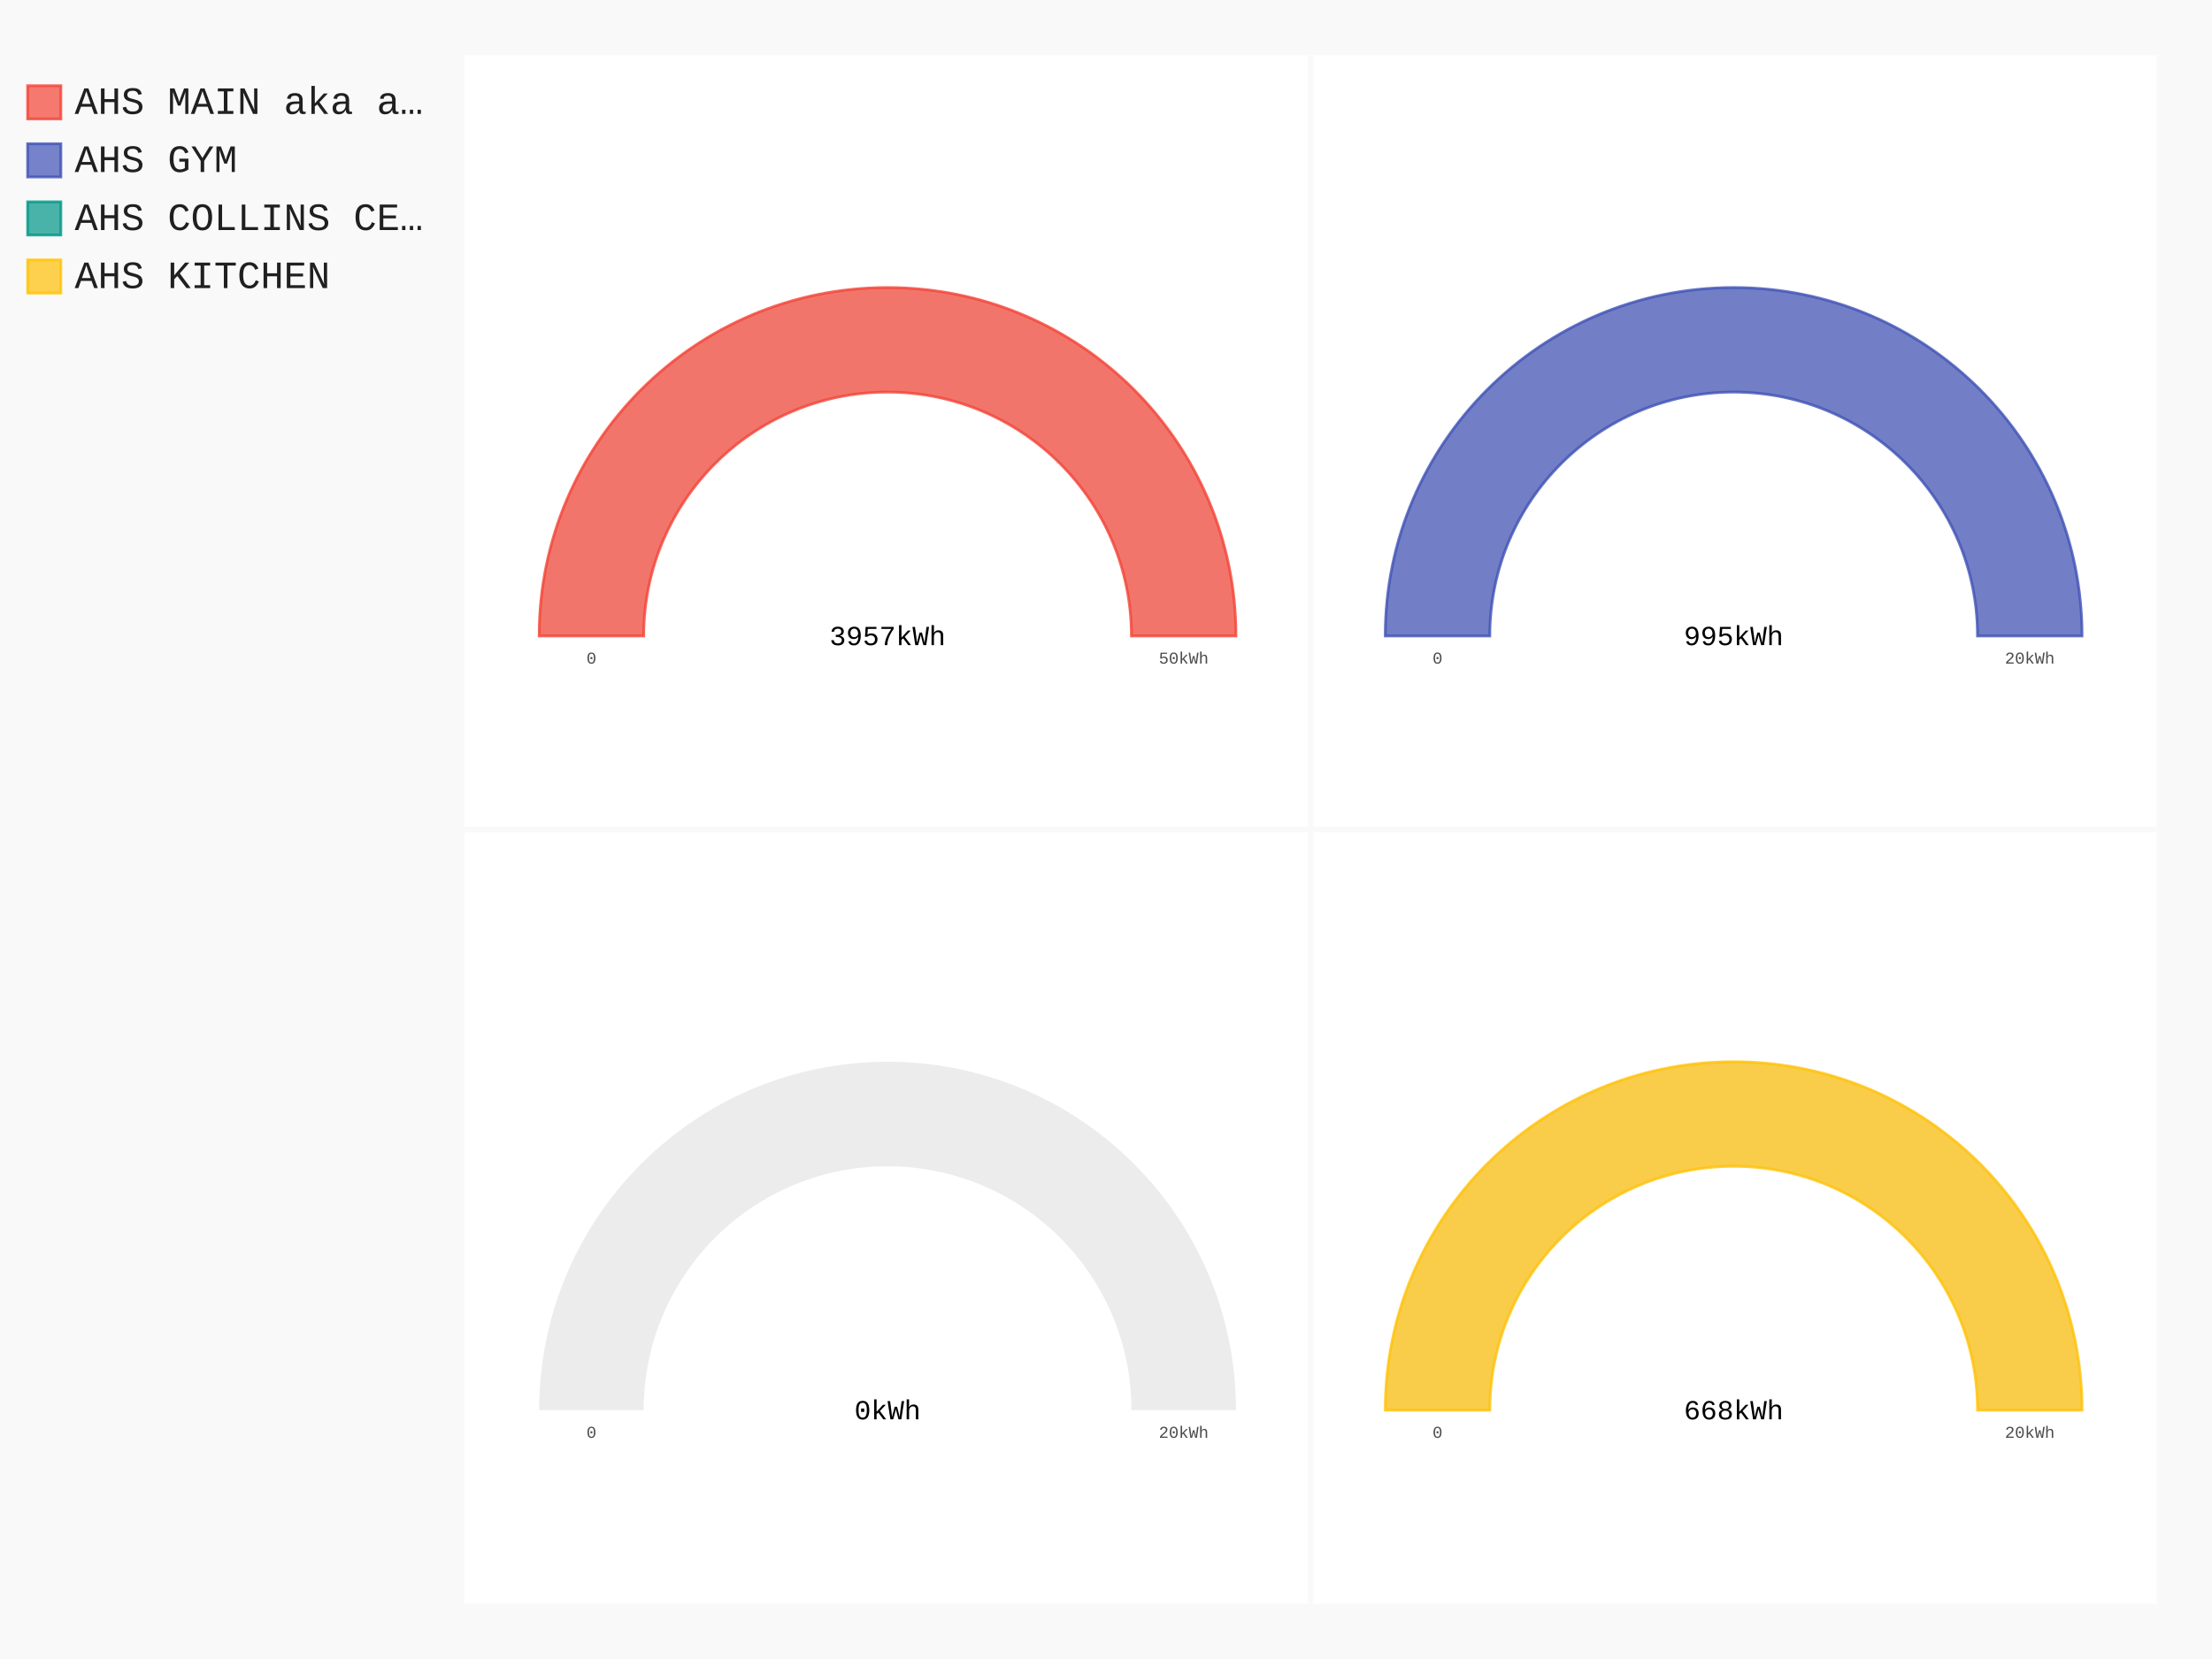
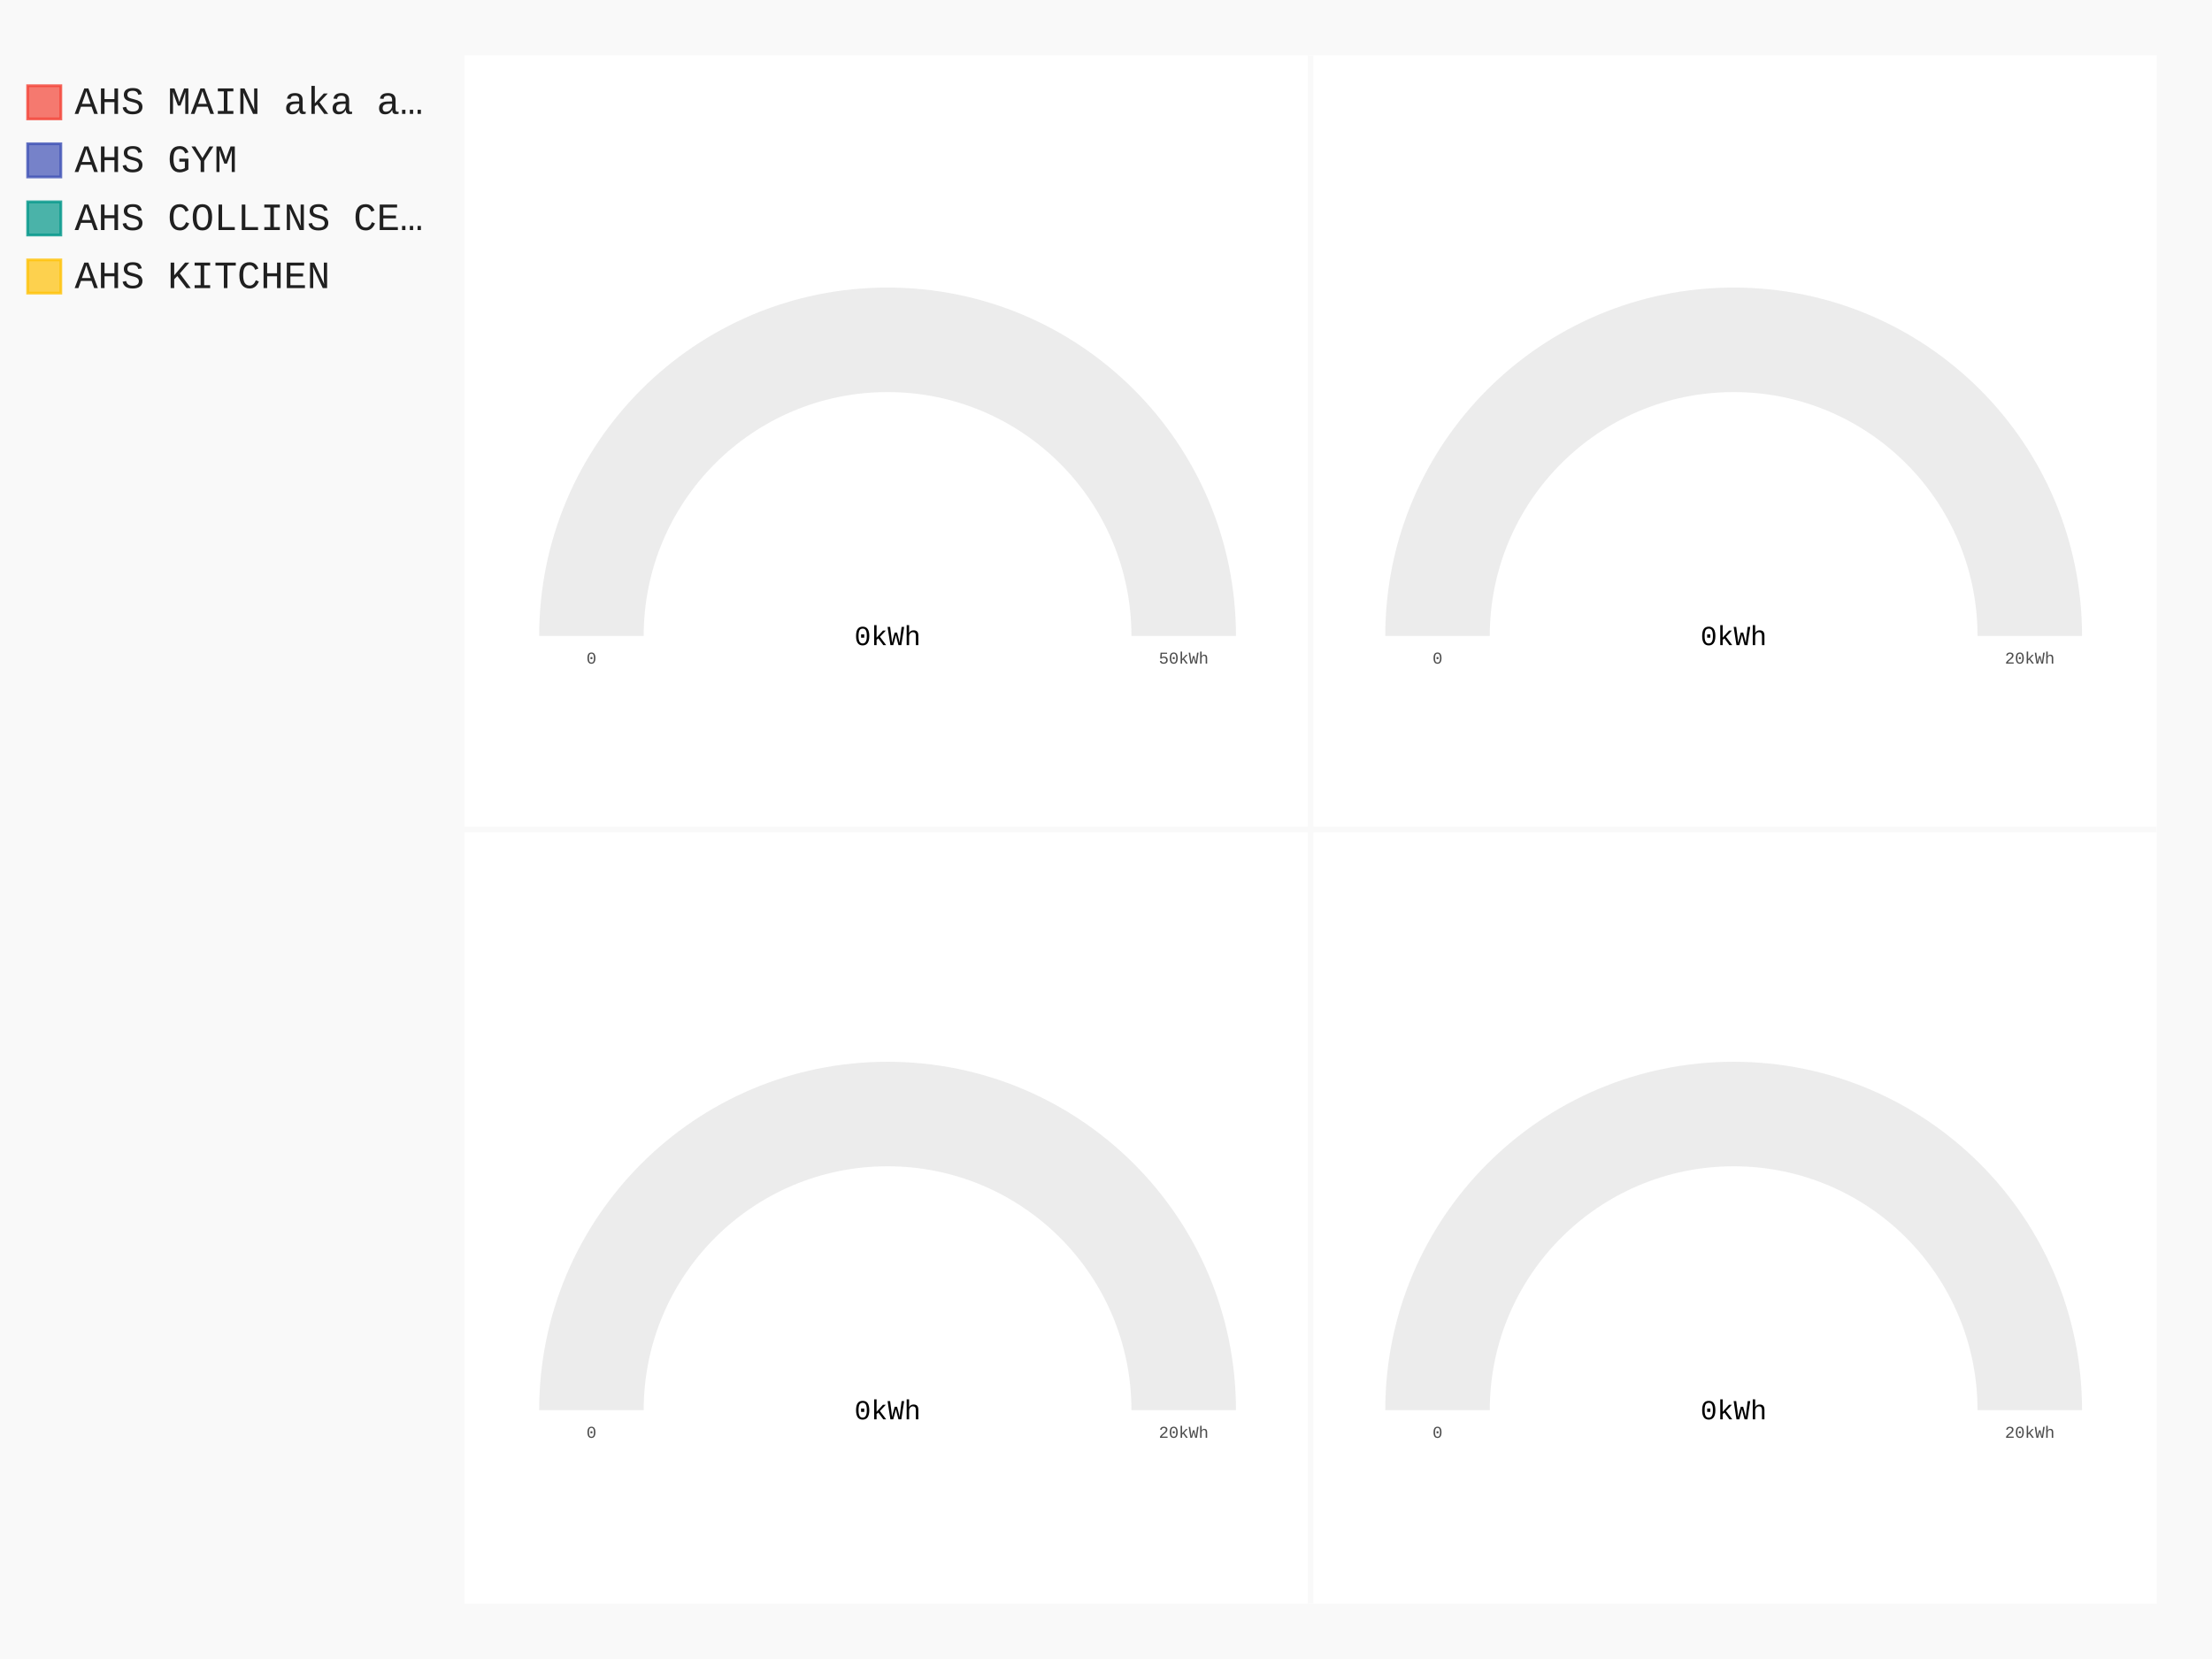
- <svg xmlns="http://www.w3.org/2000/svg" class="pygal-chart" id="chart-7dc1f81c-6e24-409c-8d43-5bb65bb8c310" viewBox="0 0 800 600">
+ <svg xmlns="http://www.w3.org/2000/svg" class="pygal-chart" id="chart-55af9d8d-6934-4fcb-901d-e4a587313357" viewBox="0 0 800 600">
  <defs>
-     <style type="text/css">#chart-7dc1f81c-6e24-409c-8d43-5bb65bb8c310{-webkit-user-select:none;-webkit-font-smoothing:antialiased;font-family:Consolas,"Liberation Mono",Menlo,Courier,monospace}#chart-7dc1f81c-6e24-409c-8d43-5bb65bb8c310 .title{font-family:Consolas,"Liberation Mono",Menlo,Courier,monospace;font-size:16px}#chart-7dc1f81c-6e24-409c-8d43-5bb65bb8c310 .legends .legend text{font-family:Consolas,"Liberation Mono",Menlo,Courier,monospace;font-size:14px}#chart-7dc1f81c-6e24-409c-8d43-5bb65bb8c310 .axis text{font-family:Consolas,"Liberation Mono",Menlo,Courier,monospace;font-size:10px}#chart-7dc1f81c-6e24-409c-8d43-5bb65bb8c310 .axis text.major{font-family:Consolas,"Liberation Mono",Menlo,Courier,monospace;font-size:10px}#chart-7dc1f81c-6e24-409c-8d43-5bb65bb8c310 .text-overlay text.value{font-family:Consolas,"Liberation Mono",Menlo,Courier,monospace;font-size:10px}#chart-7dc1f81c-6e24-409c-8d43-5bb65bb8c310 .text-overlay text.label{font-family:Consolas,"Liberation Mono",Menlo,Courier,monospace;font-size:10px}#chart-7dc1f81c-6e24-409c-8d43-5bb65bb8c310 .tooltip{font-family:Consolas,"Liberation Mono",Menlo,Courier,monospace;font-size:14px}#chart-7dc1f81c-6e24-409c-8d43-5bb65bb8c310 text.no_data{font-family:Consolas,"Liberation Mono",Menlo,Courier,monospace;font-size:64px}
- #chart-7dc1f81c-6e24-409c-8d43-5bb65bb8c310{background-color:rgba(249,249,249,1)}#chart-7dc1f81c-6e24-409c-8d43-5bb65bb8c310 path,#chart-7dc1f81c-6e24-409c-8d43-5bb65bb8c310 line,#chart-7dc1f81c-6e24-409c-8d43-5bb65bb8c310 rect,#chart-7dc1f81c-6e24-409c-8d43-5bb65bb8c310 circle{-webkit-transition:150ms;-moz-transition:150ms;transition:150ms}#chart-7dc1f81c-6e24-409c-8d43-5bb65bb8c310 .graph &gt; .background{fill:rgba(249,249,249,1)}#chart-7dc1f81c-6e24-409c-8d43-5bb65bb8c310 .plot &gt; .background{fill:rgba(255,255,255,1)}#chart-7dc1f81c-6e24-409c-8d43-5bb65bb8c310 .graph{fill:rgba(0,0,0,.87)}#chart-7dc1f81c-6e24-409c-8d43-5bb65bb8c310 text.no_data{fill:rgba(0,0,0,1)}#chart-7dc1f81c-6e24-409c-8d43-5bb65bb8c310 .title{fill:rgba(0,0,0,1)}#chart-7dc1f81c-6e24-409c-8d43-5bb65bb8c310 .legends .legend text{fill:rgba(0,0,0,.87)}#chart-7dc1f81c-6e24-409c-8d43-5bb65bb8c310 .legends .legend:hover text{fill:rgba(0,0,0,1)}#chart-7dc1f81c-6e24-409c-8d43-5bb65bb8c310 .axis .line{stroke:rgba(0,0,0,1)}#chart-7dc1f81c-6e24-409c-8d43-5bb65bb8c310 .axis .guide.line{stroke:rgba(0,0,0,.54)}#chart-7dc1f81c-6e24-409c-8d43-5bb65bb8c310 .axis .major.line{stroke:rgba(0,0,0,.87)}#chart-7dc1f81c-6e24-409c-8d43-5bb65bb8c310 .axis text.major{fill:rgba(0,0,0,1)}#chart-7dc1f81c-6e24-409c-8d43-5bb65bb8c310 .axis.y .guides:hover .guide.line,#chart-7dc1f81c-6e24-409c-8d43-5bb65bb8c310 .line-graph .axis.x .guides:hover .guide.line,#chart-7dc1f81c-6e24-409c-8d43-5bb65bb8c310 .stackedline-graph .axis.x .guides:hover .guide.line,#chart-7dc1f81c-6e24-409c-8d43-5bb65bb8c310 .xy-graph .axis.x .guides:hover .guide.line{stroke:rgba(0,0,0,1)}#chart-7dc1f81c-6e24-409c-8d43-5bb65bb8c310 .axis .guides:hover text{fill:rgba(0,0,0,1)}#chart-7dc1f81c-6e24-409c-8d43-5bb65bb8c310 .reactive{fill-opacity:.7;stroke-opacity:.8}#chart-7dc1f81c-6e24-409c-8d43-5bb65bb8c310 .ci{stroke:rgba(0,0,0,.87)}#chart-7dc1f81c-6e24-409c-8d43-5bb65bb8c310 .reactive.active,#chart-7dc1f81c-6e24-409c-8d43-5bb65bb8c310 .active .reactive{fill-opacity:.8;stroke-opacity:.9;stroke-width:4}#chart-7dc1f81c-6e24-409c-8d43-5bb65bb8c310 .ci .reactive.active{stroke-width:1.5}#chart-7dc1f81c-6e24-409c-8d43-5bb65bb8c310 .series text{fill:rgba(0,0,0,1)}#chart-7dc1f81c-6e24-409c-8d43-5bb65bb8c310 .tooltip rect{fill:rgba(255,255,255,1);stroke:rgba(0,0,0,1);-webkit-transition:opacity 150ms;-moz-transition:opacity 150ms;transition:opacity 150ms}#chart-7dc1f81c-6e24-409c-8d43-5bb65bb8c310 .tooltip .label{fill:rgba(0,0,0,.87)}#chart-7dc1f81c-6e24-409c-8d43-5bb65bb8c310 .tooltip .label{fill:rgba(0,0,0,.87)}#chart-7dc1f81c-6e24-409c-8d43-5bb65bb8c310 .tooltip .legend{font-size:.8em;fill:rgba(0,0,0,.54)}#chart-7dc1f81c-6e24-409c-8d43-5bb65bb8c310 .tooltip .x_label{font-size:.6em;fill:rgba(0,0,0,1)}#chart-7dc1f81c-6e24-409c-8d43-5bb65bb8c310 .tooltip .xlink{font-size:.5em;text-decoration:underline}#chart-7dc1f81c-6e24-409c-8d43-5bb65bb8c310 .tooltip .value{font-size:1.5em}#chart-7dc1f81c-6e24-409c-8d43-5bb65bb8c310 .bound{font-size:.5em}#chart-7dc1f81c-6e24-409c-8d43-5bb65bb8c310 .max-value{font-size:.75em;fill:rgba(0,0,0,.54)}#chart-7dc1f81c-6e24-409c-8d43-5bb65bb8c310 .map-element{fill:rgba(255,255,255,1);stroke:rgba(0,0,0,.54) !important}#chart-7dc1f81c-6e24-409c-8d43-5bb65bb8c310 .map-element .reactive{fill-opacity:inherit;stroke-opacity:inherit}#chart-7dc1f81c-6e24-409c-8d43-5bb65bb8c310 .color-0,#chart-7dc1f81c-6e24-409c-8d43-5bb65bb8c310 .color-0 a:visited{stroke:#F44336;fill:#F44336}#chart-7dc1f81c-6e24-409c-8d43-5bb65bb8c310 .color-1,#chart-7dc1f81c-6e24-409c-8d43-5bb65bb8c310 .color-1 a:visited{stroke:#3F51B5;fill:#3F51B5}#chart-7dc1f81c-6e24-409c-8d43-5bb65bb8c310 .color-2,#chart-7dc1f81c-6e24-409c-8d43-5bb65bb8c310 .color-2 a:visited{stroke:#009688;fill:#009688}#chart-7dc1f81c-6e24-409c-8d43-5bb65bb8c310 .color-3,#chart-7dc1f81c-6e24-409c-8d43-5bb65bb8c310 .color-3 a:visited{stroke:#FFC107;fill:#FFC107}#chart-7dc1f81c-6e24-409c-8d43-5bb65bb8c310 .text-overlay .color-0 text{fill:black}#chart-7dc1f81c-6e24-409c-8d43-5bb65bb8c310 .text-overlay .color-1 text{fill:black}#chart-7dc1f81c-6e24-409c-8d43-5bb65bb8c310 .text-overlay .color-2 text{fill:black}#chart-7dc1f81c-6e24-409c-8d43-5bb65bb8c310 .text-overlay .color-3 text{fill:black}
- #chart-7dc1f81c-6e24-409c-8d43-5bb65bb8c310 text.no_data{text-anchor:middle}#chart-7dc1f81c-6e24-409c-8d43-5bb65bb8c310 .guide.line{fill:none}#chart-7dc1f81c-6e24-409c-8d43-5bb65bb8c310 .centered{text-anchor:middle}#chart-7dc1f81c-6e24-409c-8d43-5bb65bb8c310 .title{text-anchor:middle}#chart-7dc1f81c-6e24-409c-8d43-5bb65bb8c310 .legends .legend text{fill-opacity:1}#chart-7dc1f81c-6e24-409c-8d43-5bb65bb8c310 .axis.x text{text-anchor:middle}#chart-7dc1f81c-6e24-409c-8d43-5bb65bb8c310 .axis.x:not(.web) text[transform]{text-anchor:start}#chart-7dc1f81c-6e24-409c-8d43-5bb65bb8c310 .axis.x:not(.web) text[transform].backwards{text-anchor:end}#chart-7dc1f81c-6e24-409c-8d43-5bb65bb8c310 .axis.y text{text-anchor:end}#chart-7dc1f81c-6e24-409c-8d43-5bb65bb8c310 .axis.y text[transform].backwards{text-anchor:start}#chart-7dc1f81c-6e24-409c-8d43-5bb65bb8c310 .axis.y2 text{text-anchor:start}#chart-7dc1f81c-6e24-409c-8d43-5bb65bb8c310 .axis.y2 text[transform].backwards{text-anchor:end}#chart-7dc1f81c-6e24-409c-8d43-5bb65bb8c310 .axis .guide.line{stroke-dasharray:4,4}#chart-7dc1f81c-6e24-409c-8d43-5bb65bb8c310 .axis .major.guide.line{stroke-dasharray:6,6}#chart-7dc1f81c-6e24-409c-8d43-5bb65bb8c310 .horizontal .axis.y .guide.line,#chart-7dc1f81c-6e24-409c-8d43-5bb65bb8c310 .horizontal .axis.y2 .guide.line,#chart-7dc1f81c-6e24-409c-8d43-5bb65bb8c310 .vertical .axis.x .guide.line{opacity:0}#chart-7dc1f81c-6e24-409c-8d43-5bb65bb8c310 .horizontal .axis.always_show .guide.line,#chart-7dc1f81c-6e24-409c-8d43-5bb65bb8c310 .vertical .axis.always_show .guide.line{opacity:1 !important}#chart-7dc1f81c-6e24-409c-8d43-5bb65bb8c310 .axis.y .guides:hover .guide.line,#chart-7dc1f81c-6e24-409c-8d43-5bb65bb8c310 .axis.y2 .guides:hover .guide.line,#chart-7dc1f81c-6e24-409c-8d43-5bb65bb8c310 .axis.x .guides:hover .guide.line{opacity:1}#chart-7dc1f81c-6e24-409c-8d43-5bb65bb8c310 .axis .guides:hover text{opacity:1}#chart-7dc1f81c-6e24-409c-8d43-5bb65bb8c310 .nofill{fill:none}#chart-7dc1f81c-6e24-409c-8d43-5bb65bb8c310 .subtle-fill{fill-opacity:.2}#chart-7dc1f81c-6e24-409c-8d43-5bb65bb8c310 .dot{stroke-width:1px;fill-opacity:1}#chart-7dc1f81c-6e24-409c-8d43-5bb65bb8c310 .dot.active{stroke-width:5px}#chart-7dc1f81c-6e24-409c-8d43-5bb65bb8c310 .dot.negative{fill:transparent}#chart-7dc1f81c-6e24-409c-8d43-5bb65bb8c310 text,#chart-7dc1f81c-6e24-409c-8d43-5bb65bb8c310 tspan{stroke:none !important}#chart-7dc1f81c-6e24-409c-8d43-5bb65bb8c310 .series text.active{opacity:1}#chart-7dc1f81c-6e24-409c-8d43-5bb65bb8c310 .tooltip rect{fill-opacity:.95;stroke-width:.5}#chart-7dc1f81c-6e24-409c-8d43-5bb65bb8c310 .tooltip text{fill-opacity:1}#chart-7dc1f81c-6e24-409c-8d43-5bb65bb8c310 .showable{visibility:hidden}#chart-7dc1f81c-6e24-409c-8d43-5bb65bb8c310 .showable.shown{visibility:visible}#chart-7dc1f81c-6e24-409c-8d43-5bb65bb8c310 .gauge-background{fill:rgba(229,229,229,1);stroke:none}#chart-7dc1f81c-6e24-409c-8d43-5bb65bb8c310 .bg-lines{stroke:rgba(249,249,249,1);stroke-width:2px}</style>
+     <style type="text/css">#chart-55af9d8d-6934-4fcb-901d-e4a587313357{-webkit-user-select:none;-webkit-font-smoothing:antialiased;font-family:Consolas,"Liberation Mono",Menlo,Courier,monospace}#chart-55af9d8d-6934-4fcb-901d-e4a587313357 .title{font-family:Consolas,"Liberation Mono",Menlo,Courier,monospace;font-size:16px}#chart-55af9d8d-6934-4fcb-901d-e4a587313357 .legends .legend text{font-family:Consolas,"Liberation Mono",Menlo,Courier,monospace;font-size:14px}#chart-55af9d8d-6934-4fcb-901d-e4a587313357 .axis text{font-family:Consolas,"Liberation Mono",Menlo,Courier,monospace;font-size:10px}#chart-55af9d8d-6934-4fcb-901d-e4a587313357 .axis text.major{font-family:Consolas,"Liberation Mono",Menlo,Courier,monospace;font-size:10px}#chart-55af9d8d-6934-4fcb-901d-e4a587313357 .text-overlay text.value{font-family:Consolas,"Liberation Mono",Menlo,Courier,monospace;font-size:10px}#chart-55af9d8d-6934-4fcb-901d-e4a587313357 .text-overlay text.label{font-family:Consolas,"Liberation Mono",Menlo,Courier,monospace;font-size:10px}#chart-55af9d8d-6934-4fcb-901d-e4a587313357 .tooltip{font-family:Consolas,"Liberation Mono",Menlo,Courier,monospace;font-size:14px}#chart-55af9d8d-6934-4fcb-901d-e4a587313357 text.no_data{font-family:Consolas,"Liberation Mono",Menlo,Courier,monospace;font-size:64px}
+ #chart-55af9d8d-6934-4fcb-901d-e4a587313357{background-color:rgba(249,249,249,1)}#chart-55af9d8d-6934-4fcb-901d-e4a587313357 path,#chart-55af9d8d-6934-4fcb-901d-e4a587313357 line,#chart-55af9d8d-6934-4fcb-901d-e4a587313357 rect,#chart-55af9d8d-6934-4fcb-901d-e4a587313357 circle{-webkit-transition:150ms;-moz-transition:150ms;transition:150ms}#chart-55af9d8d-6934-4fcb-901d-e4a587313357 .graph &gt; .background{fill:rgba(249,249,249,1)}#chart-55af9d8d-6934-4fcb-901d-e4a587313357 .plot &gt; .background{fill:rgba(255,255,255,1)}#chart-55af9d8d-6934-4fcb-901d-e4a587313357 .graph{fill:rgba(0,0,0,.87)}#chart-55af9d8d-6934-4fcb-901d-e4a587313357 text.no_data{fill:rgba(0,0,0,1)}#chart-55af9d8d-6934-4fcb-901d-e4a587313357 .title{fill:rgba(0,0,0,1)}#chart-55af9d8d-6934-4fcb-901d-e4a587313357 .legends .legend text{fill:rgba(0,0,0,.87)}#chart-55af9d8d-6934-4fcb-901d-e4a587313357 .legends .legend:hover text{fill:rgba(0,0,0,1)}#chart-55af9d8d-6934-4fcb-901d-e4a587313357 .axis .line{stroke:rgba(0,0,0,1)}#chart-55af9d8d-6934-4fcb-901d-e4a587313357 .axis .guide.line{stroke:rgba(0,0,0,.54)}#chart-55af9d8d-6934-4fcb-901d-e4a587313357 .axis .major.line{stroke:rgba(0,0,0,.87)}#chart-55af9d8d-6934-4fcb-901d-e4a587313357 .axis text.major{fill:rgba(0,0,0,1)}#chart-55af9d8d-6934-4fcb-901d-e4a587313357 .axis.y .guides:hover .guide.line,#chart-55af9d8d-6934-4fcb-901d-e4a587313357 .line-graph .axis.x .guides:hover .guide.line,#chart-55af9d8d-6934-4fcb-901d-e4a587313357 .stackedline-graph .axis.x .guides:hover .guide.line,#chart-55af9d8d-6934-4fcb-901d-e4a587313357 .xy-graph .axis.x .guides:hover .guide.line{stroke:rgba(0,0,0,1)}#chart-55af9d8d-6934-4fcb-901d-e4a587313357 .axis .guides:hover text{fill:rgba(0,0,0,1)}#chart-55af9d8d-6934-4fcb-901d-e4a587313357 .reactive{fill-opacity:.7;stroke-opacity:.8}#chart-55af9d8d-6934-4fcb-901d-e4a587313357 .ci{stroke:rgba(0,0,0,.87)}#chart-55af9d8d-6934-4fcb-901d-e4a587313357 .reactive.active,#chart-55af9d8d-6934-4fcb-901d-e4a587313357 .active .reactive{fill-opacity:.8;stroke-opacity:.9;stroke-width:4}#chart-55af9d8d-6934-4fcb-901d-e4a587313357 .ci .reactive.active{stroke-width:1.5}#chart-55af9d8d-6934-4fcb-901d-e4a587313357 .series text{fill:rgba(0,0,0,1)}#chart-55af9d8d-6934-4fcb-901d-e4a587313357 .tooltip rect{fill:rgba(255,255,255,1);stroke:rgba(0,0,0,1);-webkit-transition:opacity 150ms;-moz-transition:opacity 150ms;transition:opacity 150ms}#chart-55af9d8d-6934-4fcb-901d-e4a587313357 .tooltip .label{fill:rgba(0,0,0,.87)}#chart-55af9d8d-6934-4fcb-901d-e4a587313357 .tooltip .label{fill:rgba(0,0,0,.87)}#chart-55af9d8d-6934-4fcb-901d-e4a587313357 .tooltip .legend{font-size:.8em;fill:rgba(0,0,0,.54)}#chart-55af9d8d-6934-4fcb-901d-e4a587313357 .tooltip .x_label{font-size:.6em;fill:rgba(0,0,0,1)}#chart-55af9d8d-6934-4fcb-901d-e4a587313357 .tooltip .xlink{font-size:.5em;text-decoration:underline}#chart-55af9d8d-6934-4fcb-901d-e4a587313357 .tooltip .value{font-size:1.5em}#chart-55af9d8d-6934-4fcb-901d-e4a587313357 .bound{font-size:.5em}#chart-55af9d8d-6934-4fcb-901d-e4a587313357 .max-value{font-size:.75em;fill:rgba(0,0,0,.54)}#chart-55af9d8d-6934-4fcb-901d-e4a587313357 .map-element{fill:rgba(255,255,255,1);stroke:rgba(0,0,0,.54) !important}#chart-55af9d8d-6934-4fcb-901d-e4a587313357 .map-element .reactive{fill-opacity:inherit;stroke-opacity:inherit}#chart-55af9d8d-6934-4fcb-901d-e4a587313357 .color-0,#chart-55af9d8d-6934-4fcb-901d-e4a587313357 .color-0 a:visited{stroke:#F44336;fill:#F44336}#chart-55af9d8d-6934-4fcb-901d-e4a587313357 .color-1,#chart-55af9d8d-6934-4fcb-901d-e4a587313357 .color-1 a:visited{stroke:#3F51B5;fill:#3F51B5}#chart-55af9d8d-6934-4fcb-901d-e4a587313357 .color-2,#chart-55af9d8d-6934-4fcb-901d-e4a587313357 .color-2 a:visited{stroke:#009688;fill:#009688}#chart-55af9d8d-6934-4fcb-901d-e4a587313357 .color-3,#chart-55af9d8d-6934-4fcb-901d-e4a587313357 .color-3 a:visited{stroke:#FFC107;fill:#FFC107}#chart-55af9d8d-6934-4fcb-901d-e4a587313357 .text-overlay .color-0 text{fill:black}#chart-55af9d8d-6934-4fcb-901d-e4a587313357 .text-overlay .color-1 text{fill:black}#chart-55af9d8d-6934-4fcb-901d-e4a587313357 .text-overlay .color-2 text{fill:black}#chart-55af9d8d-6934-4fcb-901d-e4a587313357 .text-overlay .color-3 text{fill:black}
+ #chart-55af9d8d-6934-4fcb-901d-e4a587313357 text.no_data{text-anchor:middle}#chart-55af9d8d-6934-4fcb-901d-e4a587313357 .guide.line{fill:none}#chart-55af9d8d-6934-4fcb-901d-e4a587313357 .centered{text-anchor:middle}#chart-55af9d8d-6934-4fcb-901d-e4a587313357 .title{text-anchor:middle}#chart-55af9d8d-6934-4fcb-901d-e4a587313357 .legends .legend text{fill-opacity:1}#chart-55af9d8d-6934-4fcb-901d-e4a587313357 .axis.x text{text-anchor:middle}#chart-55af9d8d-6934-4fcb-901d-e4a587313357 .axis.x:not(.web) text[transform]{text-anchor:start}#chart-55af9d8d-6934-4fcb-901d-e4a587313357 .axis.x:not(.web) text[transform].backwards{text-anchor:end}#chart-55af9d8d-6934-4fcb-901d-e4a587313357 .axis.y text{text-anchor:end}#chart-55af9d8d-6934-4fcb-901d-e4a587313357 .axis.y text[transform].backwards{text-anchor:start}#chart-55af9d8d-6934-4fcb-901d-e4a587313357 .axis.y2 text{text-anchor:start}#chart-55af9d8d-6934-4fcb-901d-e4a587313357 .axis.y2 text[transform].backwards{text-anchor:end}#chart-55af9d8d-6934-4fcb-901d-e4a587313357 .axis .guide.line{stroke-dasharray:4,4}#chart-55af9d8d-6934-4fcb-901d-e4a587313357 .axis .major.guide.line{stroke-dasharray:6,6}#chart-55af9d8d-6934-4fcb-901d-e4a587313357 .horizontal .axis.y .guide.line,#chart-55af9d8d-6934-4fcb-901d-e4a587313357 .horizontal .axis.y2 .guide.line,#chart-55af9d8d-6934-4fcb-901d-e4a587313357 .vertical .axis.x .guide.line{opacity:0}#chart-55af9d8d-6934-4fcb-901d-e4a587313357 .horizontal .axis.always_show .guide.line,#chart-55af9d8d-6934-4fcb-901d-e4a587313357 .vertical .axis.always_show .guide.line{opacity:1 !important}#chart-55af9d8d-6934-4fcb-901d-e4a587313357 .axis.y .guides:hover .guide.line,#chart-55af9d8d-6934-4fcb-901d-e4a587313357 .axis.y2 .guides:hover .guide.line,#chart-55af9d8d-6934-4fcb-901d-e4a587313357 .axis.x .guides:hover .guide.line{opacity:1}#chart-55af9d8d-6934-4fcb-901d-e4a587313357 .axis .guides:hover text{opacity:1}#chart-55af9d8d-6934-4fcb-901d-e4a587313357 .nofill{fill:none}#chart-55af9d8d-6934-4fcb-901d-e4a587313357 .subtle-fill{fill-opacity:.2}#chart-55af9d8d-6934-4fcb-901d-e4a587313357 .dot{stroke-width:1px;fill-opacity:1}#chart-55af9d8d-6934-4fcb-901d-e4a587313357 .dot.active{stroke-width:5px}#chart-55af9d8d-6934-4fcb-901d-e4a587313357 .dot.negative{fill:transparent}#chart-55af9d8d-6934-4fcb-901d-e4a587313357 text,#chart-55af9d8d-6934-4fcb-901d-e4a587313357 tspan{stroke:none !important}#chart-55af9d8d-6934-4fcb-901d-e4a587313357 .series text.active{opacity:1}#chart-55af9d8d-6934-4fcb-901d-e4a587313357 .tooltip rect{fill-opacity:.95;stroke-width:.5}#chart-55af9d8d-6934-4fcb-901d-e4a587313357 .tooltip text{fill-opacity:1}#chart-55af9d8d-6934-4fcb-901d-e4a587313357 .showable{visibility:hidden}#chart-55af9d8d-6934-4fcb-901d-e4a587313357 .showable.shown{visibility:visible}#chart-55af9d8d-6934-4fcb-901d-e4a587313357 .gauge-background{fill:rgba(229,229,229,1);stroke:none}#chart-55af9d8d-6934-4fcb-901d-e4a587313357 .bg-lines{stroke:rgba(249,249,249,1);stroke-width:2px}</style>
  </defs>
  <g class="graph solidgauge-graph vertical">
    <rect class="background" height="600" width="800" x="0" y="0" />
    <g class="plot" transform="translate(168, 20)">
      <rect class="background" height="560" width="612.0" x="0" y="0" />
      <path class="bg-lines" d="M306.0 0 L306.0 560" />
      <path class="bg-lines" d="M0 280.0 L612.0 280.0" />
      <g class="series serie-0 color-0">
        <path class="gauge-background reactive" d="M27 210 A126 126 0 1 1 279 210 L241.2 210 A88.2 88.2 0 1 0 64.8 210 z" />
        <text class="y-0 bound reactive" text-anchor="middle" x="45.9" y="220">0</text>
        <text class="y-1 bound reactive" text-anchor="middle" x="260.1" y="220.0">50kWh</text>
-         <g class="gauge">
-           <path class="slice reactive tooltip-trigger" d="M27 210 A126 126 0 0 1 279 210 L241.2 210 A88.2 88.2 0 0 0 64.8 210 z" />
-         </g>
+         <g class="gauge" />
      </g>
      <g class="series serie-1 color-1">
        <path class="gauge-background reactive" d="M333 210 A126 126 0 1 1 585 210 L547.2 210 A88.2 88.2 0 1 0 370.8 210 z" />
        <text class="y-0 bound reactive" text-anchor="middle" x="351.9" y="220">0</text>
        <text class="y-1 bound reactive" text-anchor="middle" x="566.1" y="220.0">20kWh</text>
-         <g class="gauge">
-           <path class="slice reactive tooltip-trigger" d="M333 210 A126 126 0 0 1 585 210 L547.2 210 A88.2 88.2 0 0 0 370.8 210 z" />
-         </g>
+         <g class="gauge" />
      </g>
      <g class="series serie-2 color-2">
        <path class="gauge-background reactive" d="M27 490 A126 126 0 1 1 279 490 L241.2 490 A88.2 88.2 0 1 0 64.8 490 z" />
        <text class="y-0 bound reactive" text-anchor="middle" x="45.9" y="500.0">0</text>
        <text class="y-1 bound reactive" text-anchor="middle" x="260.1" y="500.0">20kWh</text>
        <g class="gauge" />
      </g>
      <g class="series serie-3 color-3">
        <path class="gauge-background reactive" d="M333 490 A126 126 0 1 1 585 490 L547.2 490 A88.2 88.2 0 1 0 370.8 490 z" />
        <text class="y-0 bound reactive" text-anchor="middle" x="351.9" y="500.0">0</text>
        <text class="y-1 bound reactive" text-anchor="middle" x="566.1" y="500.0">20kWh</text>
-         <g class="gauge">
-           <path class="slice reactive tooltip-trigger" d="M333 490 A126 126 0 0 1 585 490 L547.2 490 A88.2 88.2 0 0 0 370.8 490 z" />
-         </g>
+         <g class="gauge" />
      </g>
    </g>
    <g class="titles" />
    <g class="plot overlay" transform="translate(168, 20)">
      <g class="series serie-0 color-0" />
      <g class="series serie-1 color-1" />
      <g class="series serie-2 color-2" />
      <g class="series serie-3 color-3" />
    </g>
    <g class="plot text-overlay" transform="translate(168, 20)">
      <g class="series serie-0 color-0">
-         <text class="value gauge-sum" text-anchor="middle" x="153.0" y="213.333">3957kWh</text>
+         <text class="value gauge-sum" text-anchor="middle" x="153.0" y="213.333">0kWh</text>
      </g>
      <g class="series serie-1 color-1">
-         <text class="value gauge-sum" text-anchor="middle" x="459.0" y="213.333">995kWh</text>
+         <text class="value gauge-sum" text-anchor="middle" x="459.0" y="213.333">0kWh</text>
      </g>
      <g class="series serie-2 color-2">
        <text class="value gauge-sum" text-anchor="middle" x="153.0" y="493.333">0kWh</text>
      </g>
      <g class="series serie-3 color-3">
-         <text class="value gauge-sum" text-anchor="middle" x="459.0" y="493.333">668kWh</text>
+         <text class="value gauge-sum" text-anchor="middle" x="459.0" y="493.333">0kWh</text>
      </g>
    </g>
    <g class="plot tooltip-overlay" transform="translate(168, 20)">
      <g class="tooltip" style="opacity: 0" transform="translate(0 0)">
        <rect class="tooltip-box" height="0" rx="0" ry="0" width="0" />
        <g class="text" />
      </g>
    </g>
    <g class="legends" transform="translate(10, 30)">
      <g class="legend reactive activate-serie" id="activate-serie-0">
        <rect class="color-0 reactive" height="12" width="12" x="0.0" y="1.0" />
        <text x="17.0" y="11.2">AHS MAIN aka a…</text>
      </g>
      <g class="legend reactive activate-serie" id="activate-serie-1">
        <rect class="color-1 reactive" height="12" width="12" x="0.0" y="22.0" />
        <text x="17.0" y="32.2">AHS GYM</text>
      </g>
      <g class="legend reactive activate-serie" id="activate-serie-2">
        <rect class="color-2 reactive" height="12" width="12" x="0.0" y="43.0" />
        <text x="17.0" y="53.2">AHS COLLINS CE…</text>
      </g>
      <g class="legend reactive activate-serie" id="activate-serie-3">
        <rect class="color-3 reactive" height="12" width="12" x="0.0" y="64.0" />
        <text x="17.0" y="74.2">AHS KITCHEN</text>
      </g>
    </g>
    <g class="legends" transform="translate(790, 30)" />
  </g>
</svg>
